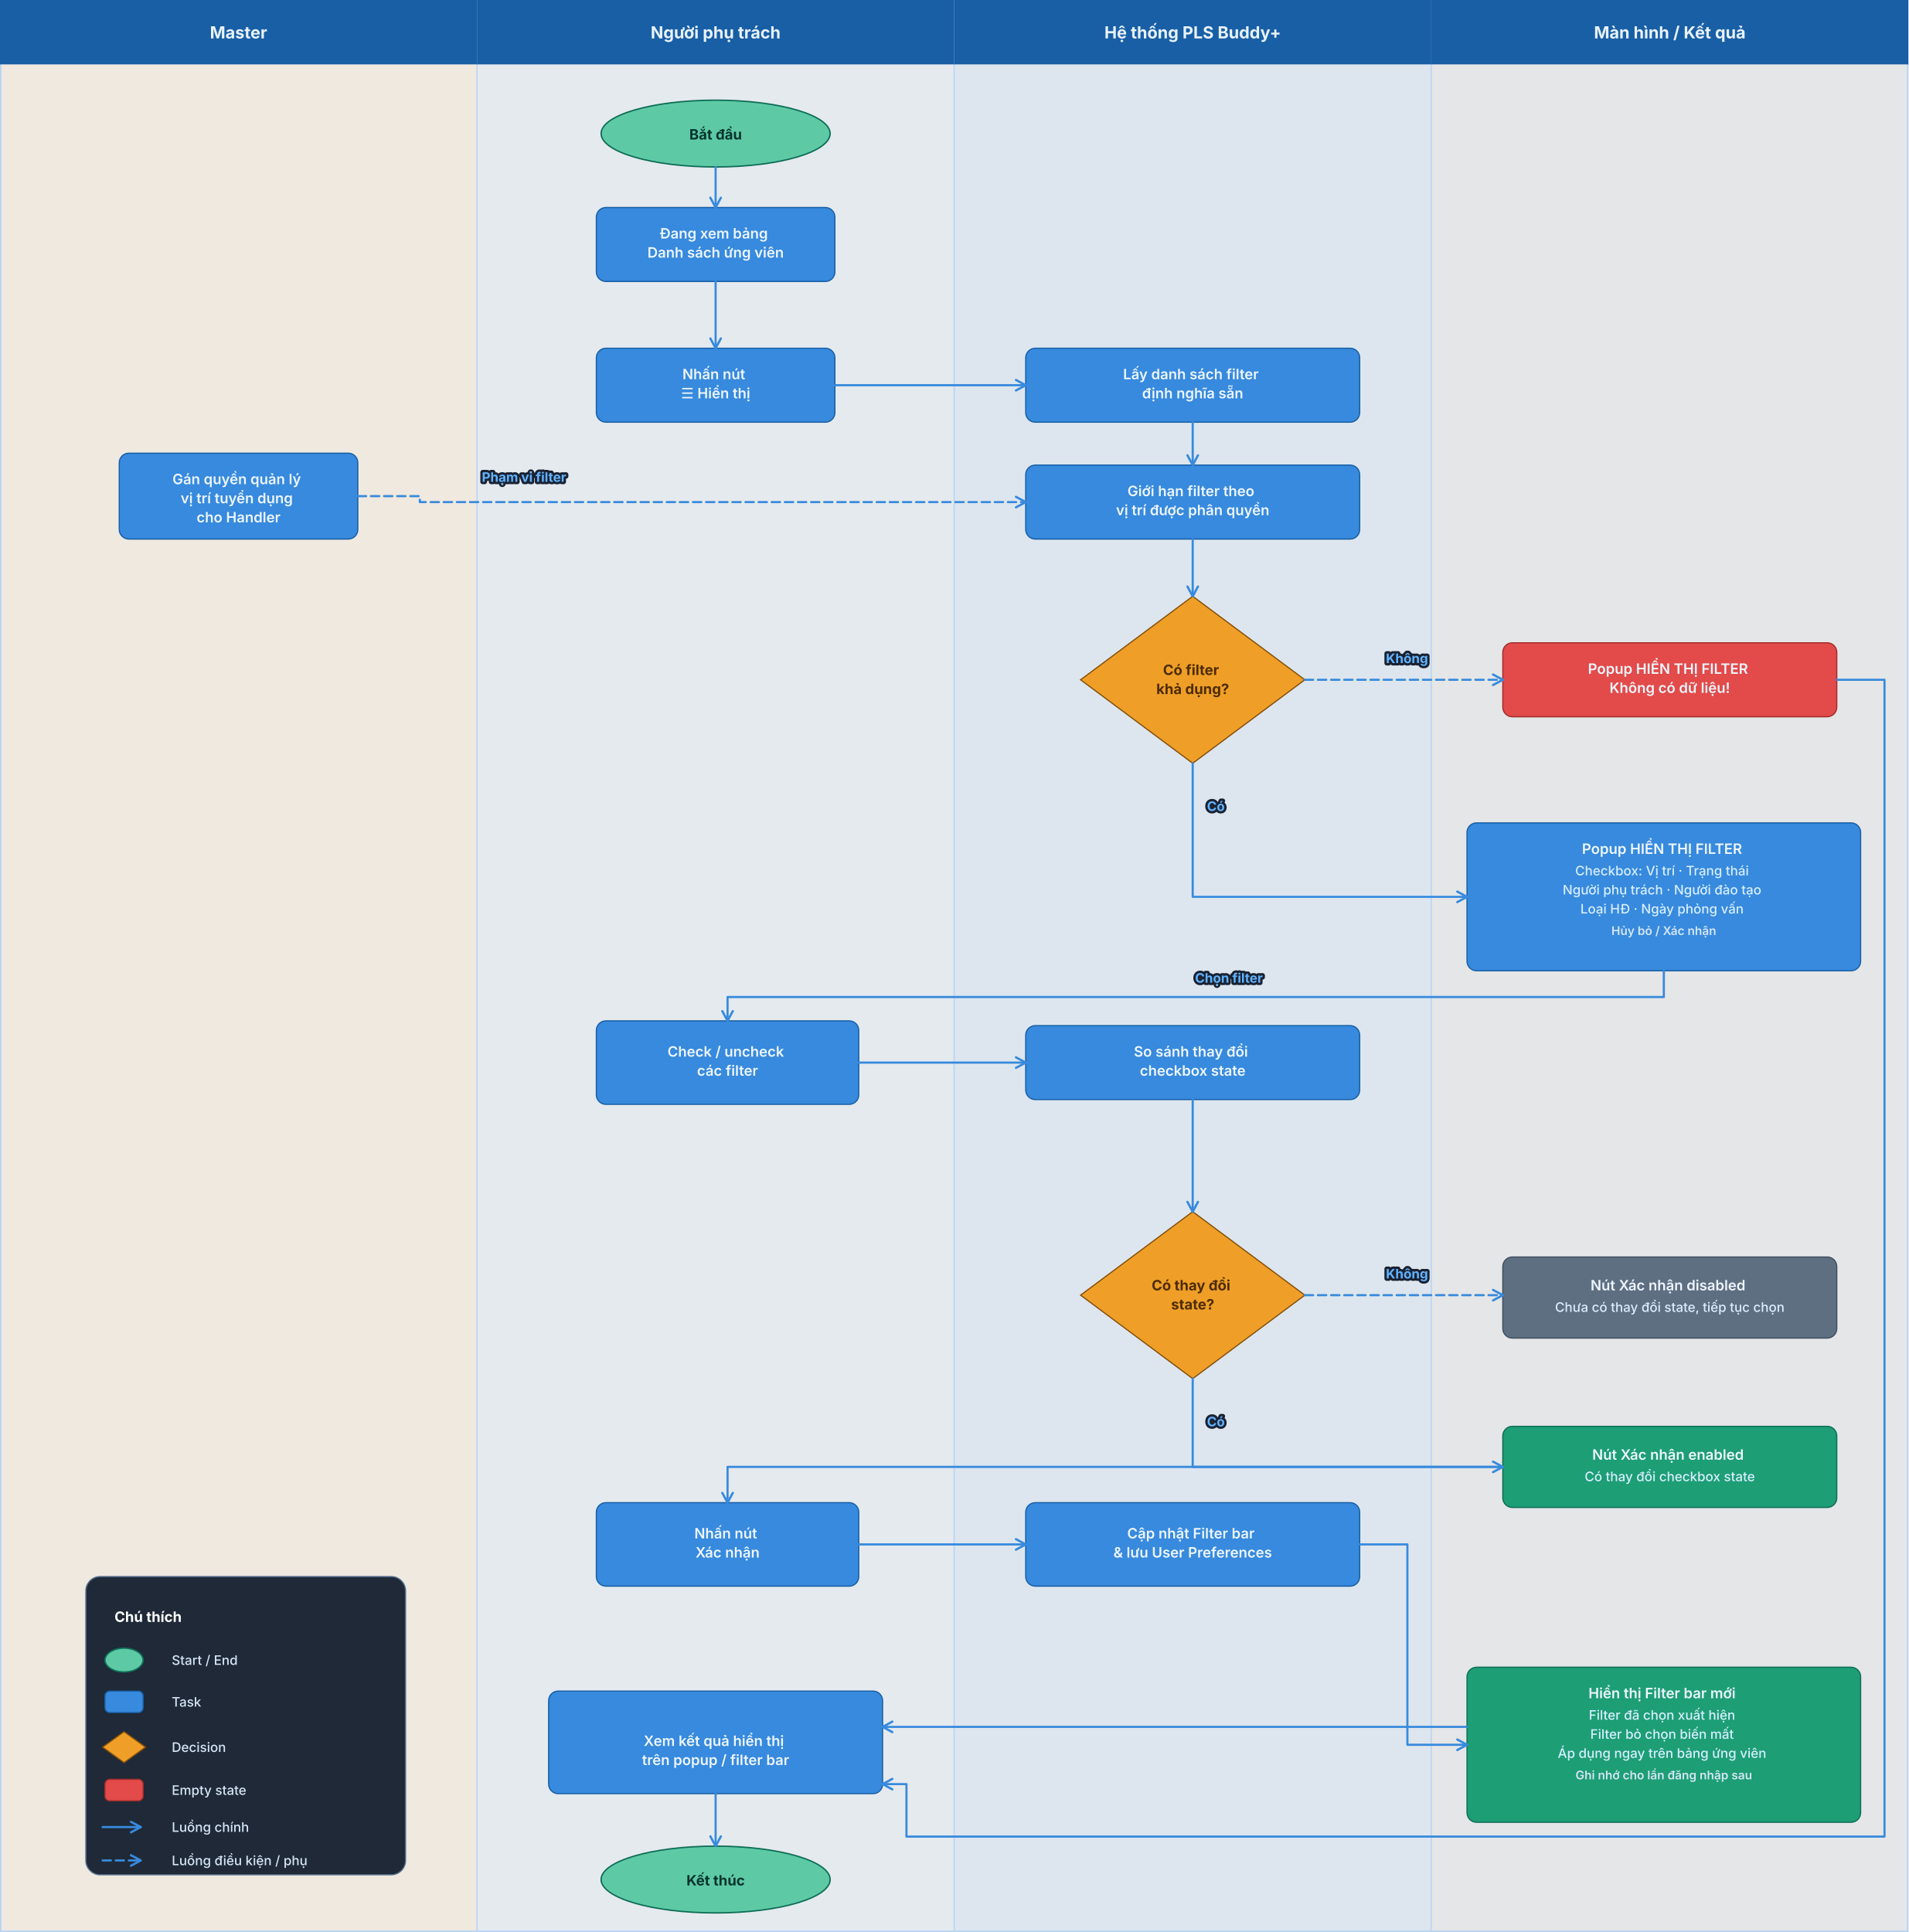
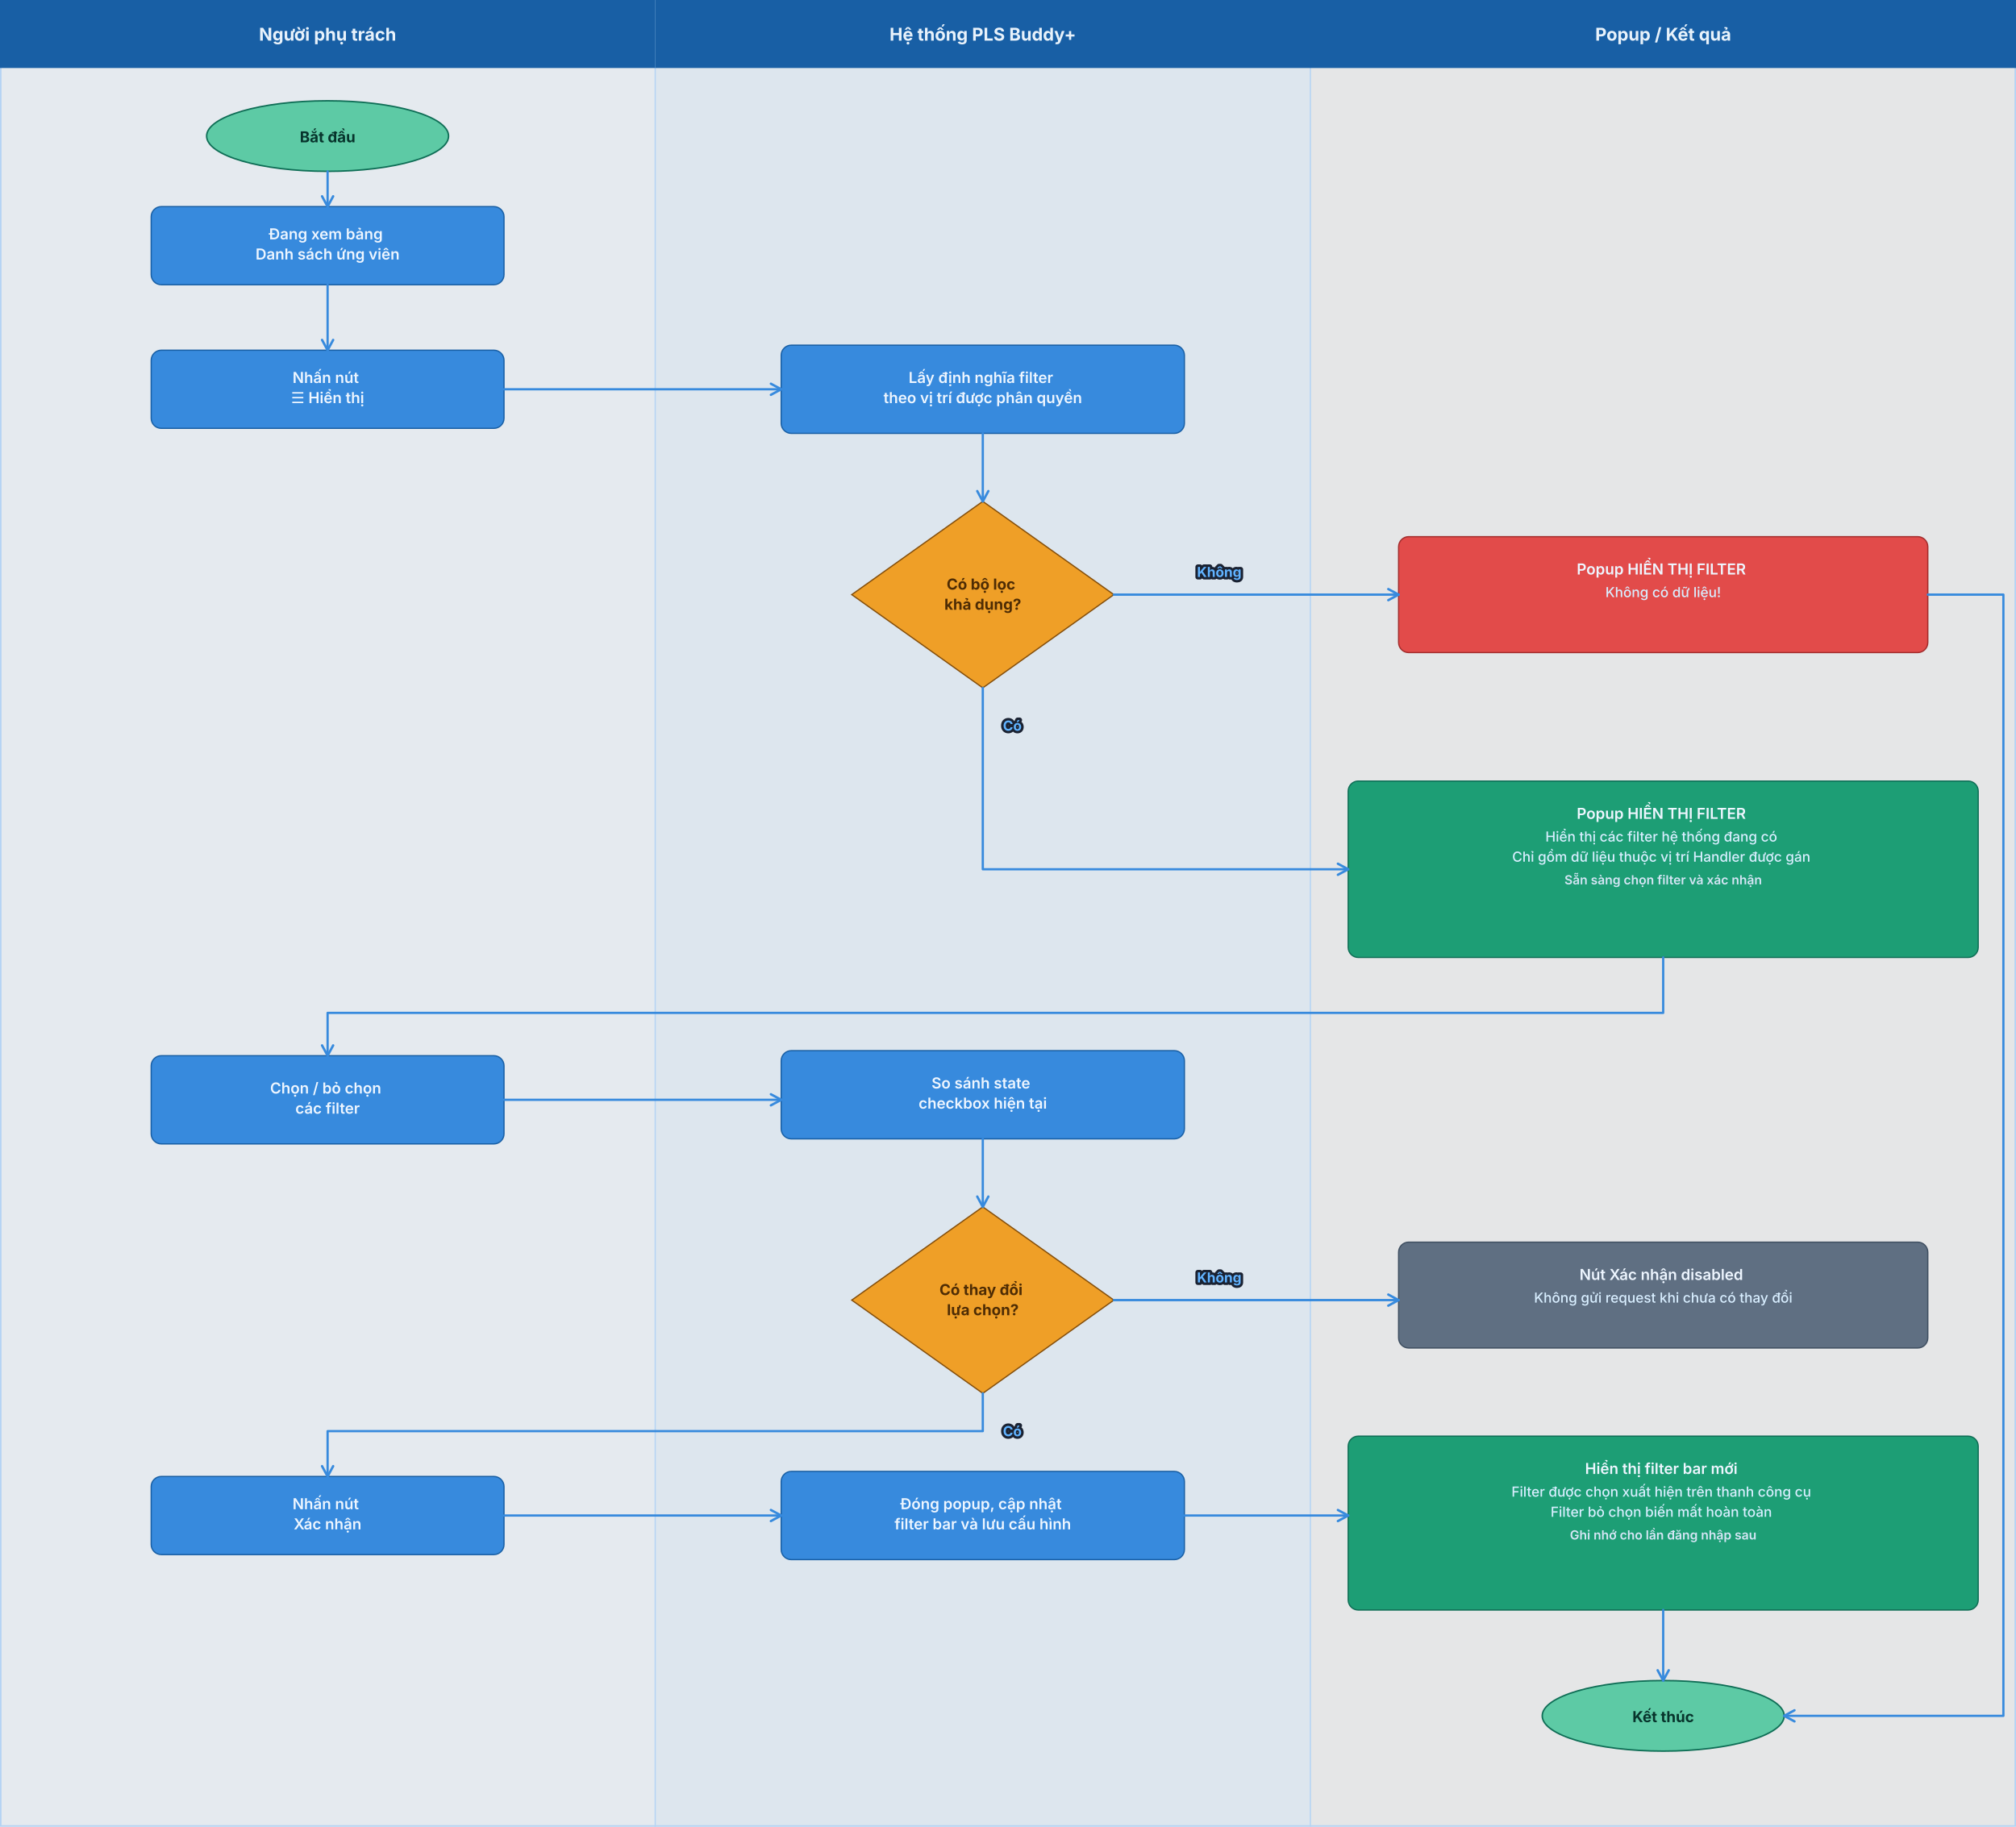
- <svg xmlns="http://www.w3.org/2000/svg" width="1600" height="1620" viewBox="0 0 1600 1620" preserveAspectRatio="xMidYMid meet" role="img" aria-label="Swimlane chart mục 1.2">
+ <svg xmlns="http://www.w3.org/2000/svg" width="1600" height="1450" viewBox="0 0 1600 1450" preserveAspectRatio="xMidYMid meet" role="img" aria-label="Swimlane chart tùy chọn hiển thị filter">
  <defs>
    <style>
      .outer-border { fill: none; stroke: #b5d4f4; stroke-width: 1.2; }
      .divider { stroke: #b5d4f4; stroke-width: 1; }
      .lane-head { fill: #185fa5; }
      .lane-title {
        fill: #e8f2fb;
        font-family: "SF Pro Text", "Inter", "Segoe UI", sans-serif;
        font-size: 14px;
        font-weight: 700;
        text-anchor: middle;
        dominant-baseline: middle;
      }
-       .lane-master { fill: #ef9f27; opacity: 0.08; }
      .lane-handler { fill: #378add; opacity: 0.06; }
      .lane-system { fill: #378add; opacity: 0.10; }
      .lane-result { fill: #6b7280; opacity: 0.08; }
      .task { fill: #378add; stroke: #185fa5; stroke-width: 1; }
      .result-ok { fill: #1d9e75; stroke: #0f6e56; stroke-width: 1; }
      .result-empty { fill: #e24b4a; stroke: #a32d2d; stroke-width: 1; }
      .result-note { fill: #5f6f82; stroke: #405062; stroke-width: 1; }
      .start-end { fill: #5dcaa5; stroke: #0f6e56; stroke-width: 1.2; }
      .decision { fill: #ef9f27; stroke: #854f0b; stroke-width: 1; }
      .text-light {
        fill: #eef6ff;
        font-family: "SF Pro Text", "Inter", "Segoe UI", sans-serif;
        font-size: 12px;
        font-weight: 600;
        text-anchor: middle;
      }
      .text-dark {
        fill: #07342c;
        font-family: "SF Pro Text", "Inter", "Segoe UI", sans-serif;
        font-size: 12px;
        font-weight: 700;
        text-anchor: middle;
      }
      .decision-text {
        fill: #4e2c04;
        font-family: "SF Pro Text", "Inter", "Segoe UI", sans-serif;
        font-size: 12px;
        font-weight: 700;
        text-anchor: middle;
      }
      .subtext {
        fill: #d8eeff;
        font-family: "SF Pro Text", "Inter", "Segoe UI", sans-serif;
        font-size: 11px;
        font-weight: 500;
        text-anchor: middle;
      }
      .meta-text {
        fill: #d6e6f6;
        font-family: "SF Pro Text", "Inter", "Segoe UI", sans-serif;
        font-size: 10px;
        font-weight: 600;
        text-anchor: middle;
      }
-       .legend-card { fill: #1f2937; stroke: #506b89; stroke-width: 1; }
-       .legend-title {
-         fill: #ffffff;
-         font-family: "SF Pro Text", "Inter", "Segoe UI", sans-serif;
-         font-size: 12px;
-         font-weight: 700;
-       }
-       .legend-text {
-         fill: #d6e6f6;
-         font-family: "SF Pro Text", "Inter", "Segoe UI", sans-serif;
-         font-size: 11px;
-         font-weight: 500;
-       }
      .line {
        fill: none;
        stroke: #378add;
        stroke-width: 1.8;
        stroke-linecap: round;
        stroke-linejoin: round;
-         marker-end: url(#arrow);
-       }
-       .line-dashed {
-         fill: none;
-         stroke: #378add;
-         stroke-width: 1.8;
-         stroke-linecap: round;
-         stroke-linejoin: round;
-         stroke-dasharray: 7 4;
        marker-end: url(#arrow);
      }
      .line-label {
        fill: #61b3ff;
        font-family: "SF Pro Text", "Inter", "Segoe UI", sans-serif;
        font-size: 11px;
        font-weight: 700;
        paint-order: stroke;
        stroke: rgba(10, 18, 34, 0.92);
        stroke-width: 4px;
        stroke-linejoin: round;
      }
    </style>
    <marker id="arrow" viewBox="0 0 10 10" refX="8" refY="5" markerWidth="7" markerHeight="7" orient="auto-start-reverse">
      <path d="M1.5 1.5L8 5L1.5 8.5" fill="none" stroke="#378add" stroke-width="1.5" stroke-linecap="round" stroke-linejoin="round" />
    </marker>
  </defs>
-   <rect class="lane-master" x="0" y="54" width="400" height="1566" />
-   <rect class="lane-handler" x="400" y="54" width="400" height="1566" />
-   <rect class="lane-system" x="800" y="54" width="400" height="1566" />
-   <rect class="lane-result" x="1200" y="54" width="400" height="1566" />
-   <rect class="outer-border" x="0.6" y="0.6" width="1598.8" height="1618.8" />
-   <line class="divider" x1="400" y1="0" x2="400" y2="1620" />
-   <line class="divider" x1="800" y1="0" x2="800" y2="1620" />
-   <line class="divider" x1="1200" y1="0" x2="1200" y2="1620" />
-   <rect class="lane-head" x="0" y="0" width="400" height="54" />
-   <rect class="lane-head" x="400" y="0" width="400" height="54" />
-   <rect class="lane-head" x="800" y="0" width="400" height="54" />
-   <rect class="lane-head" x="1200" y="0" width="400" height="54" />
-   <text class="lane-title" x="200" y="27">Master</text>
-   <text class="lane-title" x="600" y="27">Người phụ trách</text>
-   <text class="lane-title" x="1000" y="27">Hệ thống PLS Buddy+</text>
-   <text class="lane-title" x="1400" y="27">Màn hình / Kết quả</text>
-   <ellipse class="start-end" cx="600" cy="112" rx="96" ry="28" />
-   <text class="text-dark" x="600" y="117">Bắt đầu</text>
-   <rect class="task" x="500" y="174" width="200" height="62" rx="8" />
-   <text class="text-light" x="600" y="200">
-     <tspan x="600" dy="0">Đang xem bảng</tspan>
-     <tspan x="600" dy="16">Danh sách ứng viên</tspan>
+   <rect class="lane-handler" x="0" y="54" width="520" height="1396" />
+   <rect class="lane-system" x="520" y="54" width="520" height="1396" />
+   <rect class="lane-result" x="1040" y="54" width="560" height="1396" />
+   <rect class="outer-border" x="0.6" y="0.6" width="1598.8" height="1448.8" />
+   <line class="divider" x1="520" y1="0" x2="520" y2="1450" />
+   <line class="divider" x1="1040" y1="0" x2="1040" y2="1450" />
+   <rect class="lane-head" x="0" y="0" width="520" height="54" />
+   <rect class="lane-head" x="520" y="0" width="520" height="54" />
+   <rect class="lane-head" x="1040" y="0" width="560" height="54" />
+   <text class="lane-title" x="260" y="27">Người phụ trách</text>
+   <text class="lane-title" x="780" y="27">Hệ thống PLS Buddy+</text>
+   <text class="lane-title" x="1320" y="27">Popup / Kết quả</text>
+   <ellipse class="start-end" cx="260" cy="108" rx="96" ry="28" />
+   <text class="text-dark" x="260" y="113">Bắt đầu</text>
+   <rect class="task" x="120" y="164" width="280" height="62" rx="8" />
+   <text class="text-light" x="260" y="190">
+     <tspan x="260" dy="0">Đang xem bảng</tspan>
+     <tspan x="260" dy="16">Danh sách ứng viên</tspan>
  </text>
-   <rect class="task" x="500" y="292" width="200" height="62" rx="8" />
-   <text class="text-light" x="600" y="318">
-     <tspan x="600" dy="0">Nhấn nút</tspan>
-     <tspan x="600" dy="16">☰ Hiển thị</tspan>
+   <rect class="task" x="120" y="278" width="280" height="62" rx="8" />
+   <text class="text-light" x="260" y="304">
+     <tspan x="260" dy="0">Nhấn nút</tspan>
+     <tspan x="260" dy="16">☰ Hiển thị</tspan>
  </text>
-   <rect class="task" x="860" y="292" width="280" height="62" rx="8" />
-   <text class="text-light" x="1000" y="318">
-     <tspan x="1000" dy="0">Lấy danh sách filter</tspan>
-     <tspan x="1000" dy="16">định nghĩa sẵn</tspan>
+   <rect class="task" x="620" y="274" width="320" height="70" rx="8" />
+   <text class="text-light" x="780" y="304">
+     <tspan x="780" dy="0">Lấy định nghĩa filter</tspan>
+     <tspan x="780" dy="16">theo vị trí được phân quyền</tspan>
  </text>
-   <rect class="task" x="100" y="380" width="200" height="72" rx="8" />
-   <text class="text-light" x="200" y="406">
-     <tspan x="200" dy="0">Gán quyền quản lý</tspan>
-     <tspan x="200" dy="16">vị trí tuyển dụng</tspan>
-     <tspan x="200" dy="16">cho Handler</tspan>
+   <polygon class="decision" points="780,398 884,472 780,546 676,472" />
+   <text class="decision-text" x="780" y="468">
+     <tspan x="780" dy="0">Có bộ lọc</tspan>
+     <tspan x="780" dy="16">khả dụng?</tspan>
  </text>
-   <rect class="task" x="860" y="390" width="280" height="62" rx="8" />
-   <text class="text-light" x="1000" y="416">
-     <tspan x="1000" dy="0">Giới hạn filter theo</tspan>
-     <tspan x="1000" dy="16">vị trí được phân quyền</tspan>
+   <rect class="result-empty" x="1110" y="426" width="420" height="92" rx="8" />
+   <text class="text-light" x="1320" y="456">
+     <tspan x="1320" dy="0">Popup HIỂN THỊ FILTER</tspan>
+     <tspan class="subtext" x="1320" dy="18">Không có dữ liệu!</tspan>
  </text>
-   <polygon class="decision" points="1000,500 1094,570 1000,640 906,570" />
-   <text class="decision-text" x="1000" y="566">
-     <tspan x="1000" dy="0">Có filter</tspan>
-     <tspan x="1000" dy="16">khả dụng?</tspan>
+   <rect class="result-ok" x="1070" y="620" width="500" height="140" rx="8" />
+   <text class="text-light" x="1320" y="650">
+     <tspan x="1320" dy="0">Popup HIỂN THỊ FILTER</tspan>
+     <tspan class="subtext" x="1320" dy="18">Hiển thị các filter hệ thống đang có</tspan>
+     <tspan class="subtext" x="1320" dy="16">Chỉ gồm dữ liệu thuộc vị trí Handler được gán</tspan>
+     <tspan class="meta-text" x="1320" dy="18">Sẵn sàng chọn filter và xác nhận</tspan>
  </text>
-   <rect class="result-empty" x="1260" y="539" width="280" height="62" rx="8" />
-   <text class="text-light" x="1400" y="565">
-     <tspan x="1400" dy="0">Popup HIỂN THỊ FILTER</tspan>
-     <tspan x="1400" dy="16">Không có dữ liệu!</tspan>
+   <rect class="task" x="120" y="838" width="280" height="70" rx="8" />
+   <text class="text-light" x="260" y="868">
+     <tspan x="260" dy="0">Chọn / bỏ chọn</tspan>
+     <tspan x="260" dy="16">các filter</tspan>
  </text>
-   <rect class="task" x="1230" y="690" width="330" height="124" rx="8" />
-   <text class="text-light" x="1395" y="716">
-     <tspan x="1395" dy="0">Popup HIỂN THỊ FILTER</tspan>
-     <tspan class="subtext" x="1395" dy="18">Checkbox: Vị trí · Trạng thái</tspan>
-     <tspan class="subtext" x="1395" dy="16">Người phụ trách · Người đào tạo</tspan>
-     <tspan class="subtext" x="1395" dy="16">Loại HĐ · Ngày phỏng vấn</tspan>
-     <tspan class="meta-text" x="1395" dy="18">Hủy bỏ / Xác nhận</tspan>
+   <rect class="task" x="620" y="834" width="320" height="70" rx="8" />
+   <text class="text-light" x="780" y="864">
+     <tspan x="780" dy="0">So sánh state</tspan>
+     <tspan x="780" dy="16">checkbox hiện tại</tspan>
  </text>
-   <rect class="task" x="500" y="856" width="220" height="70" rx="8" />
-   <text class="text-light" x="610" y="886">
-     <tspan x="610" dy="0">Check / uncheck</tspan>
-     <tspan x="610" dy="16">các filter</tspan>
+   <polygon class="decision" points="780,958 884,1032 780,1106 676,1032" />
+   <text class="decision-text" x="780" y="1028">
+     <tspan x="780" dy="0">Có thay đổi</tspan>
+     <tspan x="780" dy="16">lựa chọn?</tspan>
  </text>
-   <rect class="task" x="860" y="860" width="280" height="62" rx="8" />
-   <text class="text-light" x="1000" y="886">
-     <tspan x="1000" dy="0">So sánh thay đổi</tspan>
-     <tspan x="1000" dy="16">checkbox state</tspan>
+   <rect class="result-note" x="1110" y="986" width="420" height="84" rx="8" />
+   <text class="text-light" x="1320" y="1016">
+     <tspan x="1320" dy="0">Nút Xác nhận disabled</tspan>
+     <tspan class="subtext" x="1320" dy="18">Không gửi request khi chưa có thay đổi</tspan>
  </text>
-   <polygon class="decision" points="1000,1016 1094,1086 1000,1156 906,1086" />
-   <text class="decision-text" x="1000" y="1082">
-     <tspan x="1000" dy="0">Có thay đổi</tspan>
-     <tspan x="1000" dy="16">state?</tspan>
+   <rect class="task" x="120" y="1172" width="280" height="62" rx="8" />
+   <text class="text-light" x="260" y="1198">
+     <tspan x="260" dy="0">Nhấn nút</tspan>
+     <tspan x="260" dy="16">Xác nhận</tspan>
  </text>
-   <rect class="result-note" x="1260" y="1054" width="280" height="68" rx="8" />
-   <text class="text-light" x="1400" y="1082">
-     <tspan x="1400" dy="0">Nút Xác nhận disabled</tspan>
-     <tspan class="subtext" x="1400" dy="18">Chưa có thay đổi state, tiếp tục chọn</tspan>
+   <rect class="task" x="620" y="1168" width="320" height="70" rx="8" />
+   <text class="text-light" x="780" y="1198">
+     <tspan x="780" dy="0">Đóng popup, cập nhật</tspan>
+     <tspan x="780" dy="16">filter bar và lưu cấu hình</tspan>
  </text>
-   <rect class="result-ok" x="1260" y="1196" width="280" height="68" rx="8" />
-   <text class="text-light" x="1400" y="1224">
-     <tspan x="1400" dy="0">Nút Xác nhận enabled</tspan>
-     <tspan class="subtext" x="1400" dy="18">Có thay đổi checkbox state</tspan>
+   <rect class="result-ok" x="1070" y="1140" width="500" height="138" rx="8" />
+   <text class="text-light" x="1320" y="1170">
+     <tspan x="1320" dy="0">Hiển thị filter bar mới</tspan>
+     <tspan class="subtext" x="1320" dy="18">Filter được chọn xuất hiện trên thanh công cụ</tspan>
+     <tspan class="subtext" x="1320" dy="16">Filter bỏ chọn biến mất hoàn toàn</tspan>
+     <tspan class="meta-text" x="1320" dy="18">Ghi nhớ cho lần đăng nhập sau</tspan>
  </text>
-   <rect class="task" x="500" y="1260" width="220" height="70" rx="8" />
-   <text class="text-light" x="610" y="1290">
-     <tspan x="610" dy="0">Nhấn nút</tspan>
-     <tspan x="610" dy="16">Xác nhận</tspan>
-   </text>
-   <rect class="task" x="860" y="1260" width="280" height="70" rx="8" />
-   <text class="text-light" x="1000" y="1290">
-     <tspan x="1000" dy="0">Cập nhật Filter bar</tspan>
-     <tspan x="1000" dy="16">&amp; lưu User Preferences</tspan>
-   </text>
-   <rect class="result-ok" x="1230" y="1398" width="330" height="130" rx="8" />
-   <text class="text-light" x="1395" y="1424">
-     <tspan x="1395" dy="0">Hiển thị Filter bar mới</tspan>
-     <tspan class="subtext" x="1395" dy="18">Filter đã chọn xuất hiện</tspan>
-     <tspan class="subtext" x="1395" dy="16">Filter bỏ chọn biến mất</tspan>
-     <tspan class="subtext" x="1395" dy="16">Áp dụng ngay trên bảng ứng viên</tspan>
-     <tspan class="meta-text" x="1395" dy="18">Ghi nhớ cho lần đăng nhập sau</tspan>
-   </text>
-   <rect class="task" x="460" y="1418" width="280" height="86" rx="8" />
-   <text class="text-light" x="600" y="1464">
-     <tspan x="600" dy="0">Xem kết quả hiển thị</tspan>
-     <tspan x="600" dy="16">trên popup / filter bar</tspan>
-   </text>
-   <ellipse class="start-end" cx="600" cy="1576" rx="96" ry="28" />
-   <text class="text-dark" x="600" y="1581">Kết thúc</text>
-   <line class="line" x1="600" y1="140" x2="600" y2="174" />
-   <line class="line" x1="600" y1="236" x2="600" y2="292" />
-   <line class="line" x1="700" y1="323" x2="860" y2="323" />
-   <line class="line" x1="1000" y1="354" x2="1000" y2="390" />
-   <path class="line-dashed" d="M300 416 H352 V421 H860" />
-   <line class="line" x1="1000" y1="452" x2="1000" y2="500" />
-   <path class="line-dashed" d="M1094 570 H1260" />
-   <path class="line" d="M1000 640 V752 H1230" />
-   <path class="line" d="M1395 814 V836 H610 V856" />
-   <line class="line" x1="720" y1="891" x2="860" y2="891" />
-   <line class="line" x1="1000" y1="922" x2="1000" y2="1016" />
-   <path class="line-dashed" d="M1094 1086 H1260" />
-   <path class="line" d="M1000 1156 V1230 H1260" />
-   <path class="line" d="M1260 1230 H610 V1260" />
-   <line class="line" x1="720" y1="1295" x2="860" y2="1295" />
-   <path class="line" d="M1140 1295 H1180 V1463 H1230" />
-   <line class="line" x1="1230" y1="1448" x2="740" y2="1448" />
-   <path class="line" d="M1540 570 H1580 V1540 H760 V1496 H740" />
-   <line class="line" x1="600" y1="1504" x2="600" y2="1548" />
-   <text class="line-label" x="404" y="404">Phạm vi filter</text>
-   <text class="line-label" x="1162" y="556">Không</text>
-   <text class="line-label" x="1012" y="680">Có</text>
-   <text class="line-label" x="1002" y="824">Chọn filter</text>
-   <text class="line-label" x="1162" y="1072">Không</text>
-   <text class="line-label" x="1012" y="1196">Có</text>
-   <rect class="legend-card" x="72" y="1322" width="268" height="250" rx="12" />
-   <text class="legend-title" x="96" y="1360">Chú thích</text>
-   <ellipse class="start-end" cx="104" cy="1392" rx="16" ry="10" />
-   <text class="legend-text" x="144" y="1396">Start / End</text>
-   <rect class="task" x="88" y="1418" width="32" height="18" rx="4" />
-   <text class="legend-text" x="144" y="1431">Task</text>
-   <polygon class="decision" points="104,1452 122,1465 104,1478 86,1465" />
-   <text class="legend-text" x="144" y="1469">Decision</text>
-   <rect class="result-empty" x="88" y="1492" width="32" height="18" rx="4" />
-   <text class="legend-text" x="144" y="1505">Empty state</text>
-   <line class="line" x1="86" y1="1532" x2="118" y2="1532" />
-   <text class="legend-text" x="144" y="1536">Luồng chính</text>
-   <line class="line-dashed" x1="86" y1="1560" x2="118" y2="1560" />
-   <text class="legend-text" x="144" y="1564">Luồng điều kiện / phụ</text>
+   <ellipse class="start-end" cx="1320" cy="1362" rx="96" ry="28" />
+   <text class="text-dark" x="1320" y="1367">Kết thúc</text>
+   <line class="line" x1="260" y1="136" x2="260" y2="164" />
+   <line class="line" x1="260" y1="226" x2="260" y2="278" />
+   <line class="line" x1="400" y1="309" x2="620" y2="309" />
+   <line class="line" x1="780" y1="344" x2="780" y2="398" />
+   <line class="line" x1="884" y1="472" x2="1110" y2="472" />
+   <path class="line" d="M780 546 V690 H1070" />
+   <path class="line" d="M1320 760 V804 H260 V838" />
+   <line class="line" x1="400" y1="873" x2="620" y2="873" />
+   <line class="line" x1="780" y1="904" x2="780" y2="958" />
+   <line class="line" x1="884" y1="1032" x2="1110" y2="1032" />
+   <path class="line" d="M780 1106 V1136 H260 V1172" />
+   <line class="line" x1="400" y1="1203" x2="620" y2="1203" />
+   <line class="line" x1="940" y1="1203" x2="1070" y2="1203" />
+   <path class="line" d="M1530 472 H1590 V1362 H1416" />
+   <line class="line" x1="1320" y1="1278" x2="1320" y2="1334" />
+   <text class="line-label" x="950" y="458">Không</text>
+   <text class="line-label" x="796" y="580">Có</text>
+   <text class="line-label" x="950" y="1018">Không</text>
+   <text class="line-label" x="796" y="1140">Có</text>
</svg>
